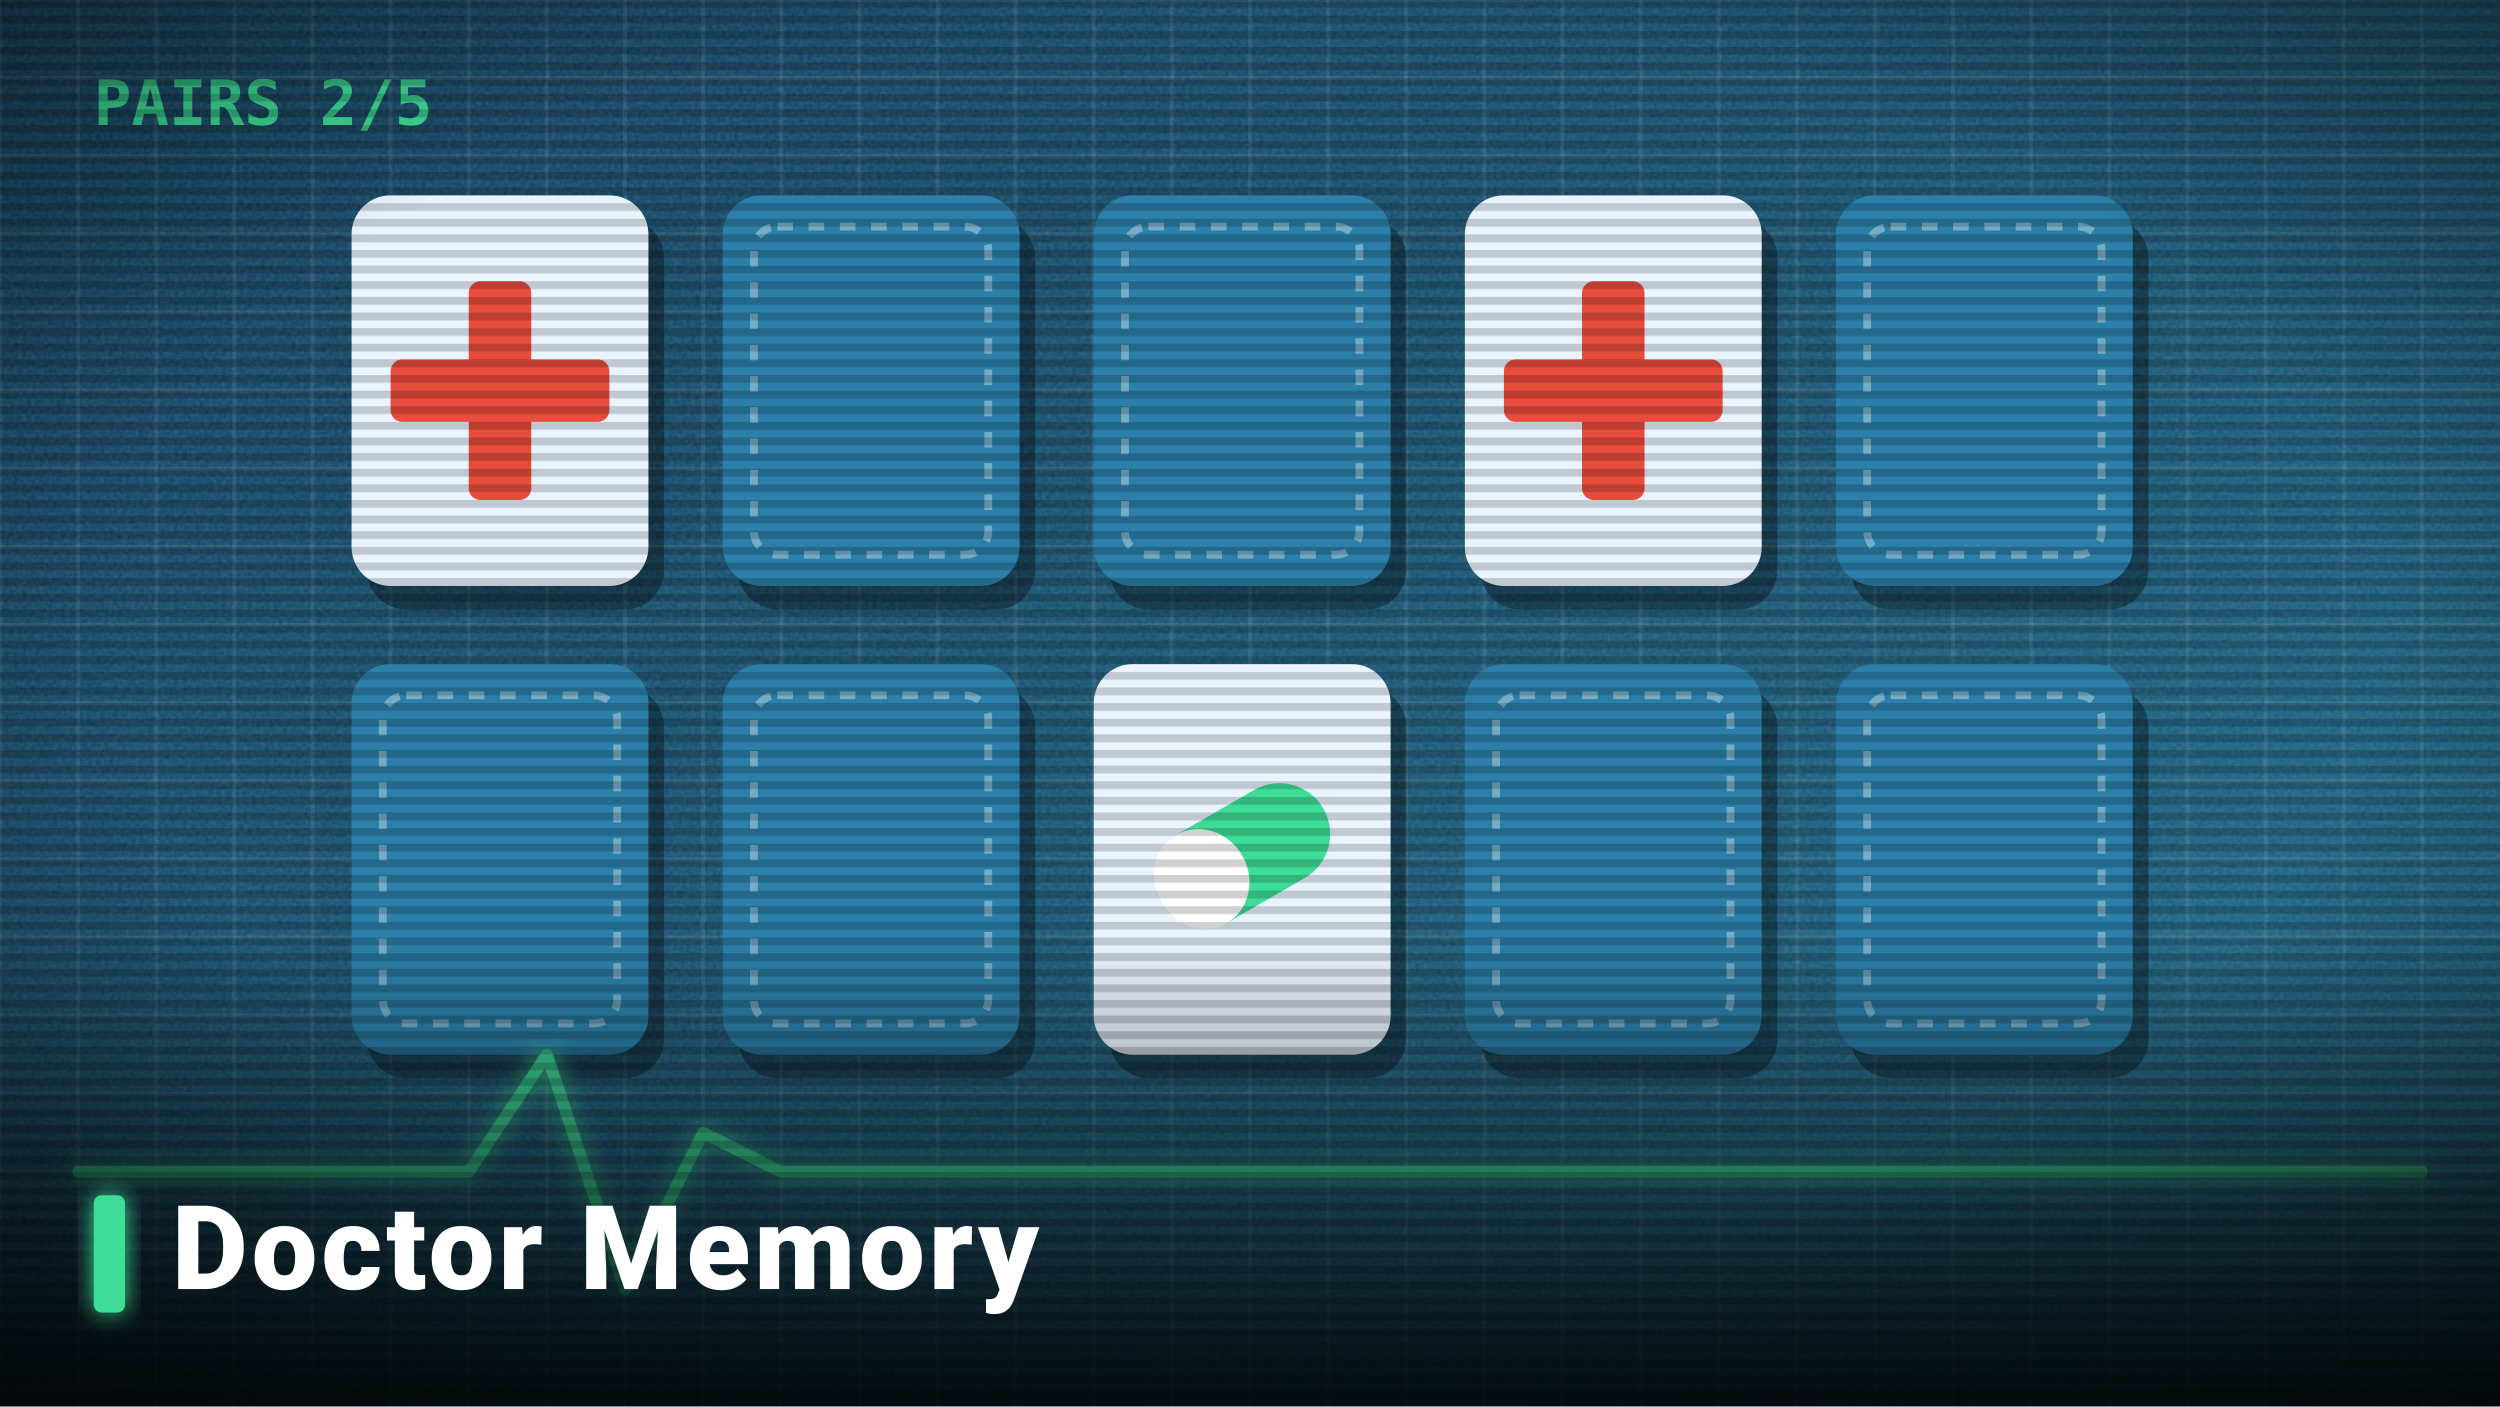
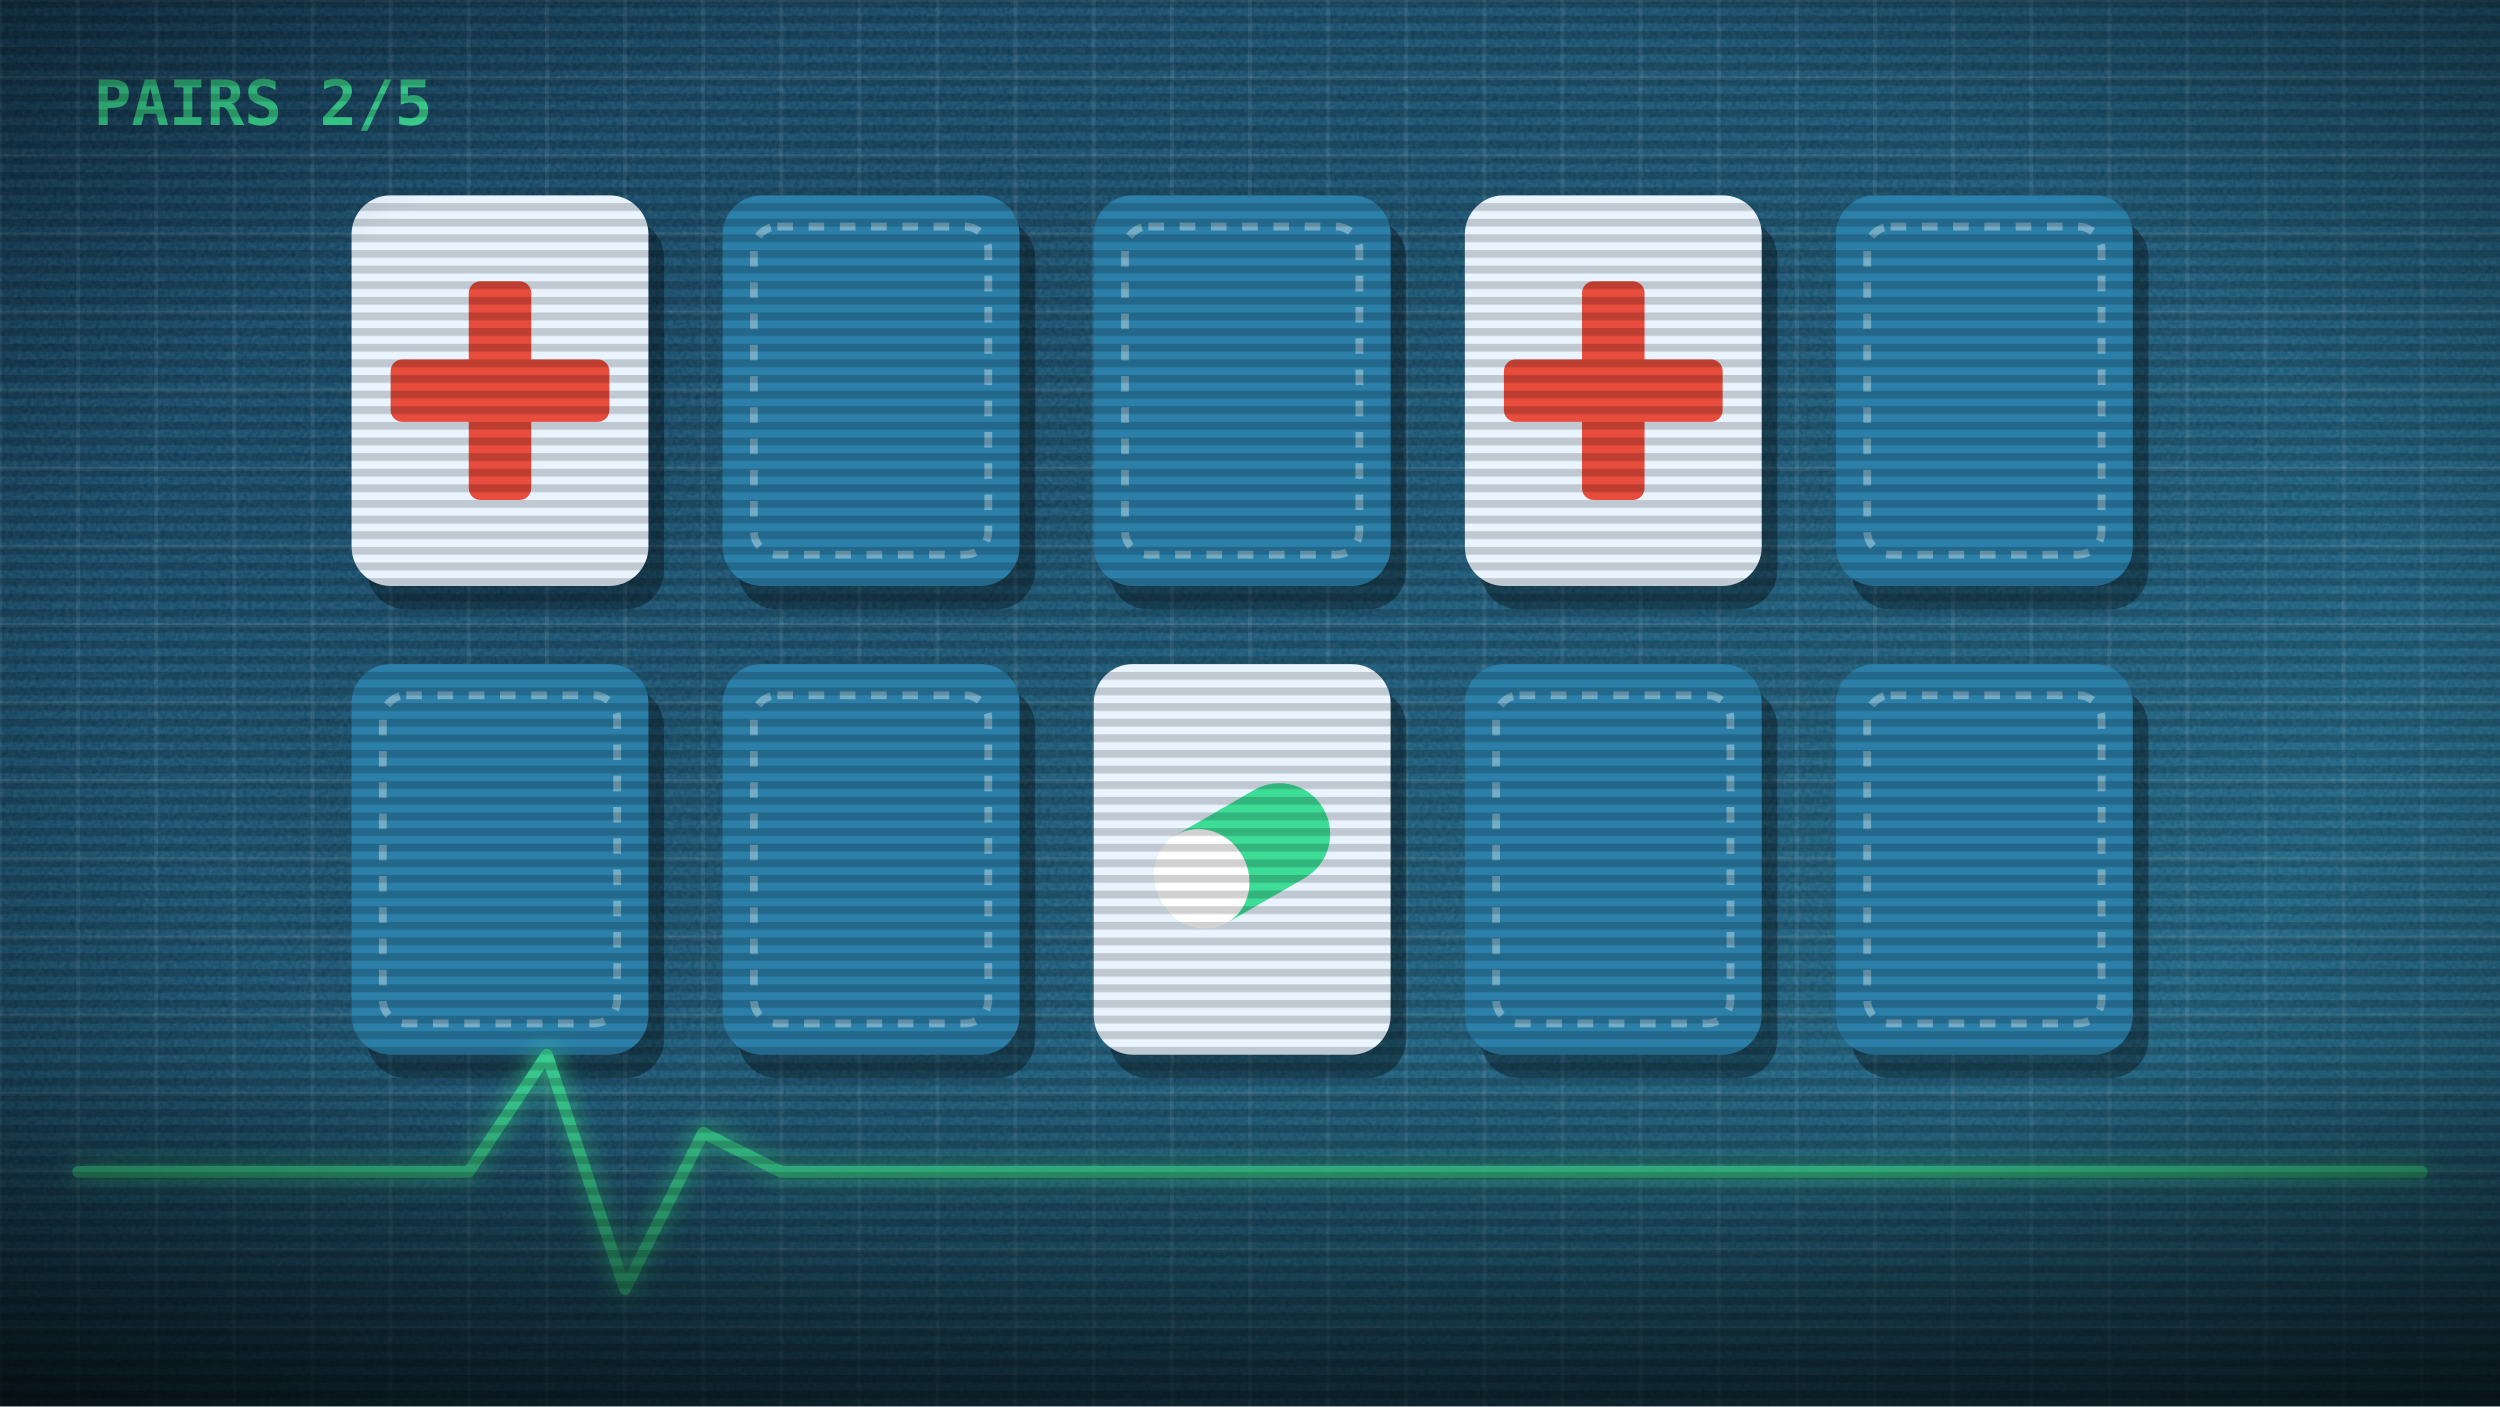
<svg xmlns="http://www.w3.org/2000/svg" viewBox="0 0 640 360" width="640" height="360" role="img" aria-label="Doctor Memory">
  <defs>
    <linearGradient id="bg" x1="0" y1="0" x2="1" y2="1">
      <stop offset="0" stop-color="#0b3b5a" />
      <stop offset="1" stop-color="#1b6a8a" />
    </linearGradient>
    <linearGradient id="fade" x1="0" y1="0" x2="0" y2="1">
      <stop offset="0" stop-color="#000" stop-opacity="0" />
      <stop offset="1" stop-color="#000" stop-opacity=".85" />
    </linearGradient>
    <radialGradient id="vig" cx=".5" cy=".45" r=".75">
      <stop offset=".6" stop-color="#000" stop-opacity="0" />
      <stop offset="1" stop-color="#000" stop-opacity=".55" />
    </radialGradient>
    <pattern id="scan" width="4" height="4" patternUnits="userSpaceOnUse">
      <rect width="4" height="2" fill="#000" />
    </pattern>
    <radialGradient id="neb" cx=".3" cy=".3" r=".9">
      <stop offset="0" stop-color="#fff" stop-opacity=".06" />
      <stop offset="1" stop-color="#000" stop-opacity=".35" />
    </radialGradient>
    <linearGradient id="skyg" x1="0" y1="0" x2="0" y2="1">
      <stop offset="0" stop-color="#2f7bd0" />
      <stop offset=".7" stop-color="#9fd8ff" />
      <stop offset="1" stop-color="#d9f0ff" />
    </linearGradient>
    <linearGradient id="stoneg" x1="0" y1="0" x2="0" y2="1">
      <stop offset="0" stop-color="#000" stop-opacity=".2" />
      <stop offset="1" stop-color="#000" stop-opacity=".6" />
    </linearGradient>
    <linearGradient id="arcg" x1="0" y1="0" x2="0" y2="1">
      <stop offset="0" stop-color="#000" stop-opacity="0" />
      <stop offset=".4" stop-color="#000" stop-opacity=".35" />
      <stop offset="1" stop-color="#000" stop-opacity=".7" />
    </linearGradient>
    <filter id="grainf" x="0" y="0" width="100%" height="100%">
      <feTurbulence type="fractalNoise" baseFrequency=".9" numOctaves="2" stitchTiles="stitch" />
      <feColorMatrix values="0 0 0 0 1  0 0 0 0 1  0 0 0 0 1  0 0 0 .5 0" />
    </filter>
    <pattern id="grain" width="160" height="160" patternUnits="userSpaceOnUse">
      <rect width="160" height="160" filter="url(#grainf)" />
    </pattern>
    <filter id="blur30" x="-50%" y="-50%" width="200%" height="200%">
      <feGaussianBlur stdDeviation="30" />
    </filter>
    <filter id="blur2">
      <feGaussianBlur stdDeviation="2" />
    </filter>
    <filter id="glow" x="-50%" y="-50%" width="200%" height="200%">
      <feGaussianBlur stdDeviation="3" result="b" />
      <feMerge>
        <feMergeNode in="b" />
        <feMergeNode in="SourceGraphic" />
      </feMerge>
    </filter>
    <filter id="soft" x="-50%" y="-50%" width="200%" height="200%">
      <feGaussianBlur stdDeviation="18" />
    </filter>
    <filter id="shadow" x="-20%" y="-20%" width="140%" height="140%">
      <feDropShadow dx="0" dy="6" stdDeviation="5" flood-color="#000" flood-opacity=".5" />
    </filter>
  </defs>
  <rect width="640" height="360" fill="url(#bg)" />
  <rect x="0" y="0" width="640" height="360" fill="url(#grain)" rx="0" opacity="0.3" />
  <line x1="0" y1="0" x2="640" y2="0" stroke="#fff" stroke-width="1" stroke-linecap="round" opacity="0.08" />
  <line x1="0" y1="20" x2="640" y2="20" stroke="#fff" stroke-width="1" stroke-linecap="round" opacity="0.08" />
  <line x1="0" y1="40" x2="640" y2="40" stroke="#fff" stroke-width="1" stroke-linecap="round" opacity="0.08" />
  <line x1="0" y1="60" x2="640" y2="60" stroke="#fff" stroke-width="1" stroke-linecap="round" opacity="0.08" />
  <line x1="0" y1="80" x2="640" y2="80" stroke="#fff" stroke-width="1" stroke-linecap="round" opacity="0.08" />
  <line x1="0" y1="100" x2="640" y2="100" stroke="#fff" stroke-width="1" stroke-linecap="round" opacity="0.08" />
  <line x1="0" y1="120" x2="640" y2="120" stroke="#fff" stroke-width="1" stroke-linecap="round" opacity="0.08" />
  <line x1="0" y1="140" x2="640" y2="140" stroke="#fff" stroke-width="1" stroke-linecap="round" opacity="0.08" />
  <line x1="0" y1="160" x2="640" y2="160" stroke="#fff" stroke-width="1" stroke-linecap="round" opacity="0.08" />
  <line x1="0" y1="180" x2="640" y2="180" stroke="#fff" stroke-width="1" stroke-linecap="round" opacity="0.08" />
  <line x1="0" y1="200" x2="640" y2="200" stroke="#fff" stroke-width="1" stroke-linecap="round" opacity="0.08" />
  <line x1="0" y1="220" x2="640" y2="220" stroke="#fff" stroke-width="1" stroke-linecap="round" opacity="0.08" />
  <line x1="0" y1="240" x2="640" y2="240" stroke="#fff" stroke-width="1" stroke-linecap="round" opacity="0.08" />
  <line x1="0" y1="260" x2="640" y2="260" stroke="#fff" stroke-width="1" stroke-linecap="round" opacity="0.08" />
  <line x1="0" y1="280" x2="640" y2="280" stroke="#fff" stroke-width="1" stroke-linecap="round" opacity="0.08" />
  <line x1="0" y1="300" x2="640" y2="300" stroke="#fff" stroke-width="1" stroke-linecap="round" opacity="0.08" />
  <line x1="0" y1="320" x2="640" y2="320" stroke="#fff" stroke-width="1" stroke-linecap="round" opacity="0.08" />
  <line x1="0" y1="340" x2="640" y2="340" stroke="#fff" stroke-width="1" stroke-linecap="round" opacity="0.08" />
  <line x1="0" y1="0" x2="0" y2="360" stroke="#fff" stroke-width="1" stroke-linecap="round" opacity="0.08" />
  <line x1="20" y1="0" x2="20" y2="360" stroke="#fff" stroke-width="1" stroke-linecap="round" opacity="0.08" />
  <line x1="40" y1="0" x2="40" y2="360" stroke="#fff" stroke-width="1" stroke-linecap="round" opacity="0.08" />
  <line x1="60" y1="0" x2="60" y2="360" stroke="#fff" stroke-width="1" stroke-linecap="round" opacity="0.08" />
  <line x1="80" y1="0" x2="80" y2="360" stroke="#fff" stroke-width="1" stroke-linecap="round" opacity="0.08" />
  <line x1="100" y1="0" x2="100" y2="360" stroke="#fff" stroke-width="1" stroke-linecap="round" opacity="0.08" />
  <line x1="120" y1="0" x2="120" y2="360" stroke="#fff" stroke-width="1" stroke-linecap="round" opacity="0.08" />
  <line x1="140" y1="0" x2="140" y2="360" stroke="#fff" stroke-width="1" stroke-linecap="round" opacity="0.08" />
  <line x1="160" y1="0" x2="160" y2="360" stroke="#fff" stroke-width="1" stroke-linecap="round" opacity="0.08" />
  <line x1="180" y1="0" x2="180" y2="360" stroke="#fff" stroke-width="1" stroke-linecap="round" opacity="0.08" />
  <line x1="200" y1="0" x2="200" y2="360" stroke="#fff" stroke-width="1" stroke-linecap="round" opacity="0.08" />
  <line x1="220" y1="0" x2="220" y2="360" stroke="#fff" stroke-width="1" stroke-linecap="round" opacity="0.08" />
  <line x1="240" y1="0" x2="240" y2="360" stroke="#fff" stroke-width="1" stroke-linecap="round" opacity="0.08" />
  <line x1="260" y1="0" x2="260" y2="360" stroke="#fff" stroke-width="1" stroke-linecap="round" opacity="0.08" />
  <line x1="280" y1="0" x2="280" y2="360" stroke="#fff" stroke-width="1" stroke-linecap="round" opacity="0.08" />
  <line x1="300" y1="0" x2="300" y2="360" stroke="#fff" stroke-width="1" stroke-linecap="round" opacity="0.08" />
  <line x1="320" y1="0" x2="320" y2="360" stroke="#fff" stroke-width="1" stroke-linecap="round" opacity="0.08" />
  <line x1="340" y1="0" x2="340" y2="360" stroke="#fff" stroke-width="1" stroke-linecap="round" opacity="0.08" />
  <line x1="360" y1="0" x2="360" y2="360" stroke="#fff" stroke-width="1" stroke-linecap="round" opacity="0.08" />
  <line x1="380" y1="0" x2="380" y2="360" stroke="#fff" stroke-width="1" stroke-linecap="round" opacity="0.08" />
  <line x1="400" y1="0" x2="400" y2="360" stroke="#fff" stroke-width="1" stroke-linecap="round" opacity="0.08" />
  <line x1="420" y1="0" x2="420" y2="360" stroke="#fff" stroke-width="1" stroke-linecap="round" opacity="0.08" />
  <line x1="440" y1="0" x2="440" y2="360" stroke="#fff" stroke-width="1" stroke-linecap="round" opacity="0.08" />
  <line x1="460" y1="0" x2="460" y2="360" stroke="#fff" stroke-width="1" stroke-linecap="round" opacity="0.08" />
  <line x1="480" y1="0" x2="480" y2="360" stroke="#fff" stroke-width="1" stroke-linecap="round" opacity="0.08" />
  <line x1="500" y1="0" x2="500" y2="360" stroke="#fff" stroke-width="1" stroke-linecap="round" opacity="0.08" />
  <line x1="520" y1="0" x2="520" y2="360" stroke="#fff" stroke-width="1" stroke-linecap="round" opacity="0.08" />
  <line x1="540" y1="0" x2="540" y2="360" stroke="#fff" stroke-width="1" stroke-linecap="round" opacity="0.08" />
  <line x1="560" y1="0" x2="560" y2="360" stroke="#fff" stroke-width="1" stroke-linecap="round" opacity="0.08" />
  <line x1="580" y1="0" x2="580" y2="360" stroke="#fff" stroke-width="1" stroke-linecap="round" opacity="0.08" />
  <line x1="600" y1="0" x2="600" y2="360" stroke="#fff" stroke-width="1" stroke-linecap="round" opacity="0.08" />
  <line x1="620" y1="0" x2="620" y2="360" stroke="#fff" stroke-width="1" stroke-linecap="round" opacity="0.08" />
  <rect x="94" y="56" width="76" height="100" fill="#000" rx="10" opacity="0.35" />
  <rect x="90" y="50" width="76" height="100" fill="#eaf4ff" rx="10" opacity="1" />
  <rect x="120" y="72" width="16" height="56" fill="#e74c3c" rx="3" opacity="1" />
  <rect x="100" y="92" width="56" height="16" fill="#e74c3c" rx="3" opacity="1" />
  <rect x="189" y="56" width="76" height="100" fill="#000" rx="10" opacity="0.35" />
  <rect x="185" y="50" width="76" height="100" fill="#2b7fa8" rx="10" opacity="1" />
  <rect x="193" y="58" width="60" height="84" fill="none" rx="6" opacity="1" stroke="#fff" stroke-opacity=".35" stroke-width="2" stroke-dasharray="4 4" />
  <rect x="284" y="56" width="76" height="100" fill="#000" rx="10" opacity="0.35" />
  <rect x="280" y="50" width="76" height="100" fill="#2b7fa8" rx="10" opacity="1" />
  <rect x="288" y="58" width="60" height="84" fill="none" rx="6" opacity="1" stroke="#fff" stroke-opacity=".35" stroke-width="2" stroke-dasharray="4 4" />
  <rect x="379" y="56" width="76" height="100" fill="#000" rx="10" opacity="0.35" />
  <rect x="375" y="50" width="76" height="100" fill="#eaf4ff" rx="10" opacity="1" />
  <rect x="405" y="72" width="16" height="56" fill="#e74c3c" rx="3" opacity="1" />
  <rect x="385" y="92" width="56" height="16" fill="#e74c3c" rx="3" opacity="1" />
  <rect x="474" y="56" width="76" height="100" fill="#000" rx="10" opacity="0.35" />
  <rect x="470" y="50" width="76" height="100" fill="#2b7fa8" rx="10" opacity="1" />
  <rect x="478" y="58" width="60" height="84" fill="none" rx="6" opacity="1" stroke="#fff" stroke-opacity=".35" stroke-width="2" stroke-dasharray="4 4" />
  <rect x="94" y="176" width="76" height="100" fill="#000" rx="10" opacity="0.35" />
  <rect x="90" y="170" width="76" height="100" fill="#2b7fa8" rx="10" opacity="1" />
  <rect x="98" y="178" width="60" height="84" fill="none" rx="6" opacity="1" stroke="#fff" stroke-opacity=".35" stroke-width="2" stroke-dasharray="4 4" />
  <rect x="189" y="176" width="76" height="100" fill="#000" rx="10" opacity="0.35" />
  <rect x="185" y="170" width="76" height="100" fill="#2b7fa8" rx="10" opacity="1" />
  <rect x="193" y="178" width="60" height="84" fill="none" rx="6" opacity="1" stroke="#fff" stroke-opacity=".35" stroke-width="2" stroke-dasharray="4 4" />
  <rect x="284" y="176" width="76" height="100" fill="#000" rx="10" opacity="0.35" />
  <rect x="280" y="170" width="76" height="100" fill="#eaf4ff" rx="10" opacity="1" />
  <rect x="294" y="206" width="48" height="26" fill="#3ddc97" rx="13" opacity="1" transform="rotate(-30 318 219)" />
  <rect x="294" y="206" width="24" height="26" fill="#fff" rx="13" opacity="1" transform="rotate(-30 318 219)" />
  <rect x="379" y="176" width="76" height="100" fill="#000" rx="10" opacity="0.35" />
  <rect x="375" y="170" width="76" height="100" fill="#2b7fa8" rx="10" opacity="1" />
  <rect x="383" y="178" width="60" height="84" fill="none" rx="6" opacity="1" stroke="#fff" stroke-opacity=".35" stroke-width="2" stroke-dasharray="4 4" />
  <rect x="474" y="176" width="76" height="100" fill="#000" rx="10" opacity="0.35" />
  <rect x="470" y="170" width="76" height="100" fill="#2b7fa8" rx="10" opacity="1" />
  <rect x="478" y="178" width="60" height="84" fill="none" rx="6" opacity="1" stroke="#fff" stroke-opacity=".35" stroke-width="2" stroke-dasharray="4 4" />
  <path d="M 20 300 L 120 300 L 140 270 L 160 330 L 180 290 L 200 300 L 620 300" fill="none" stroke="#3ddc97" stroke-width="3" stroke-linecap="round" stroke-linejoin="round" opacity="0.9" filter="url(#glow)" />
  <text x="24" y="32" font-family="monospace" font-weight="bold" font-size="16" fill="#3ddc97" opacity="1">PAIRS 2/5</text>
  <rect width="640" height="360" fill="url(#scan)" opacity=".18" />
  <rect width="640" height="360" fill="url(#vig)" />
-   <rect x="0" y="240" width="640" height="120" fill="url(#fade)" />
-   <rect x="24" y="306" width="8" height="30" fill="#3ddc97" rx="2" filter="url(#glow)" />
-   <text x="44" y="330" font-family="ui-sans-serif,system-ui,Segoe UI,Roboto,Helvetica,Arial" font-size="30" font-weight="800" fill="#fff" letter-spacing="1">Doctor Memory</text>
+   <rect x="0" y="270" width="640" height="90" fill="url(#fade)" opacity=".7" />
</svg>
